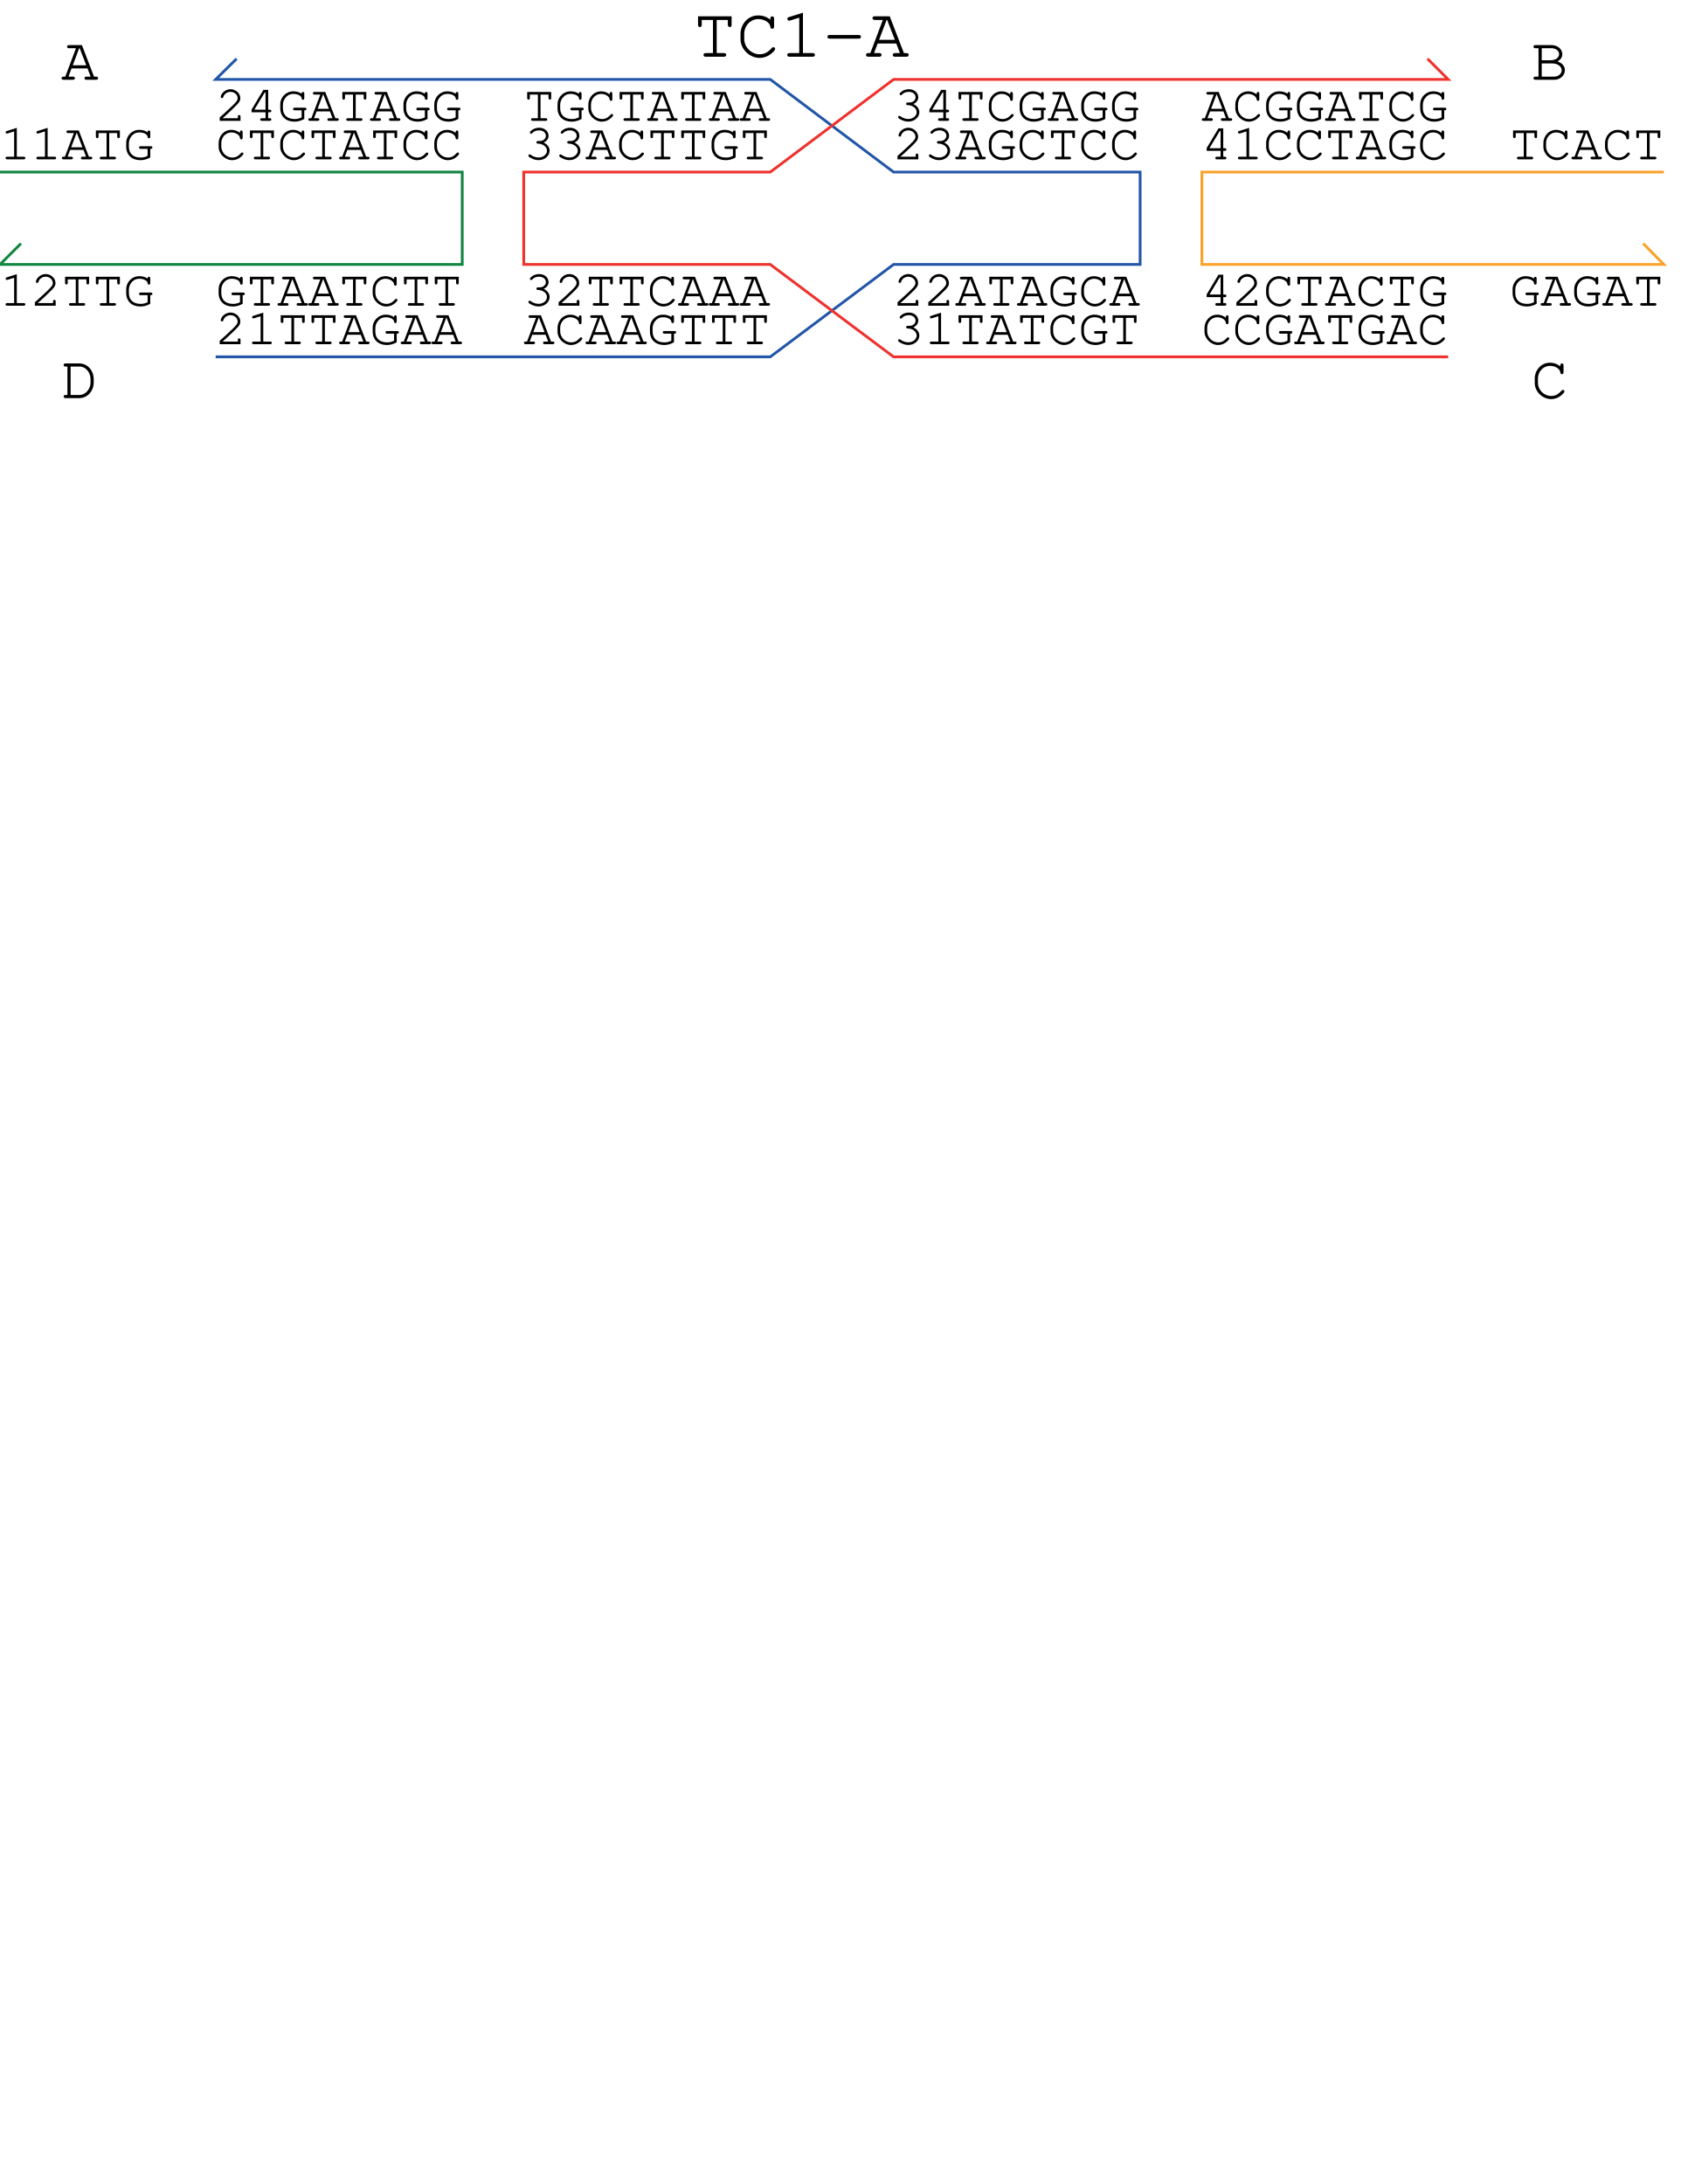
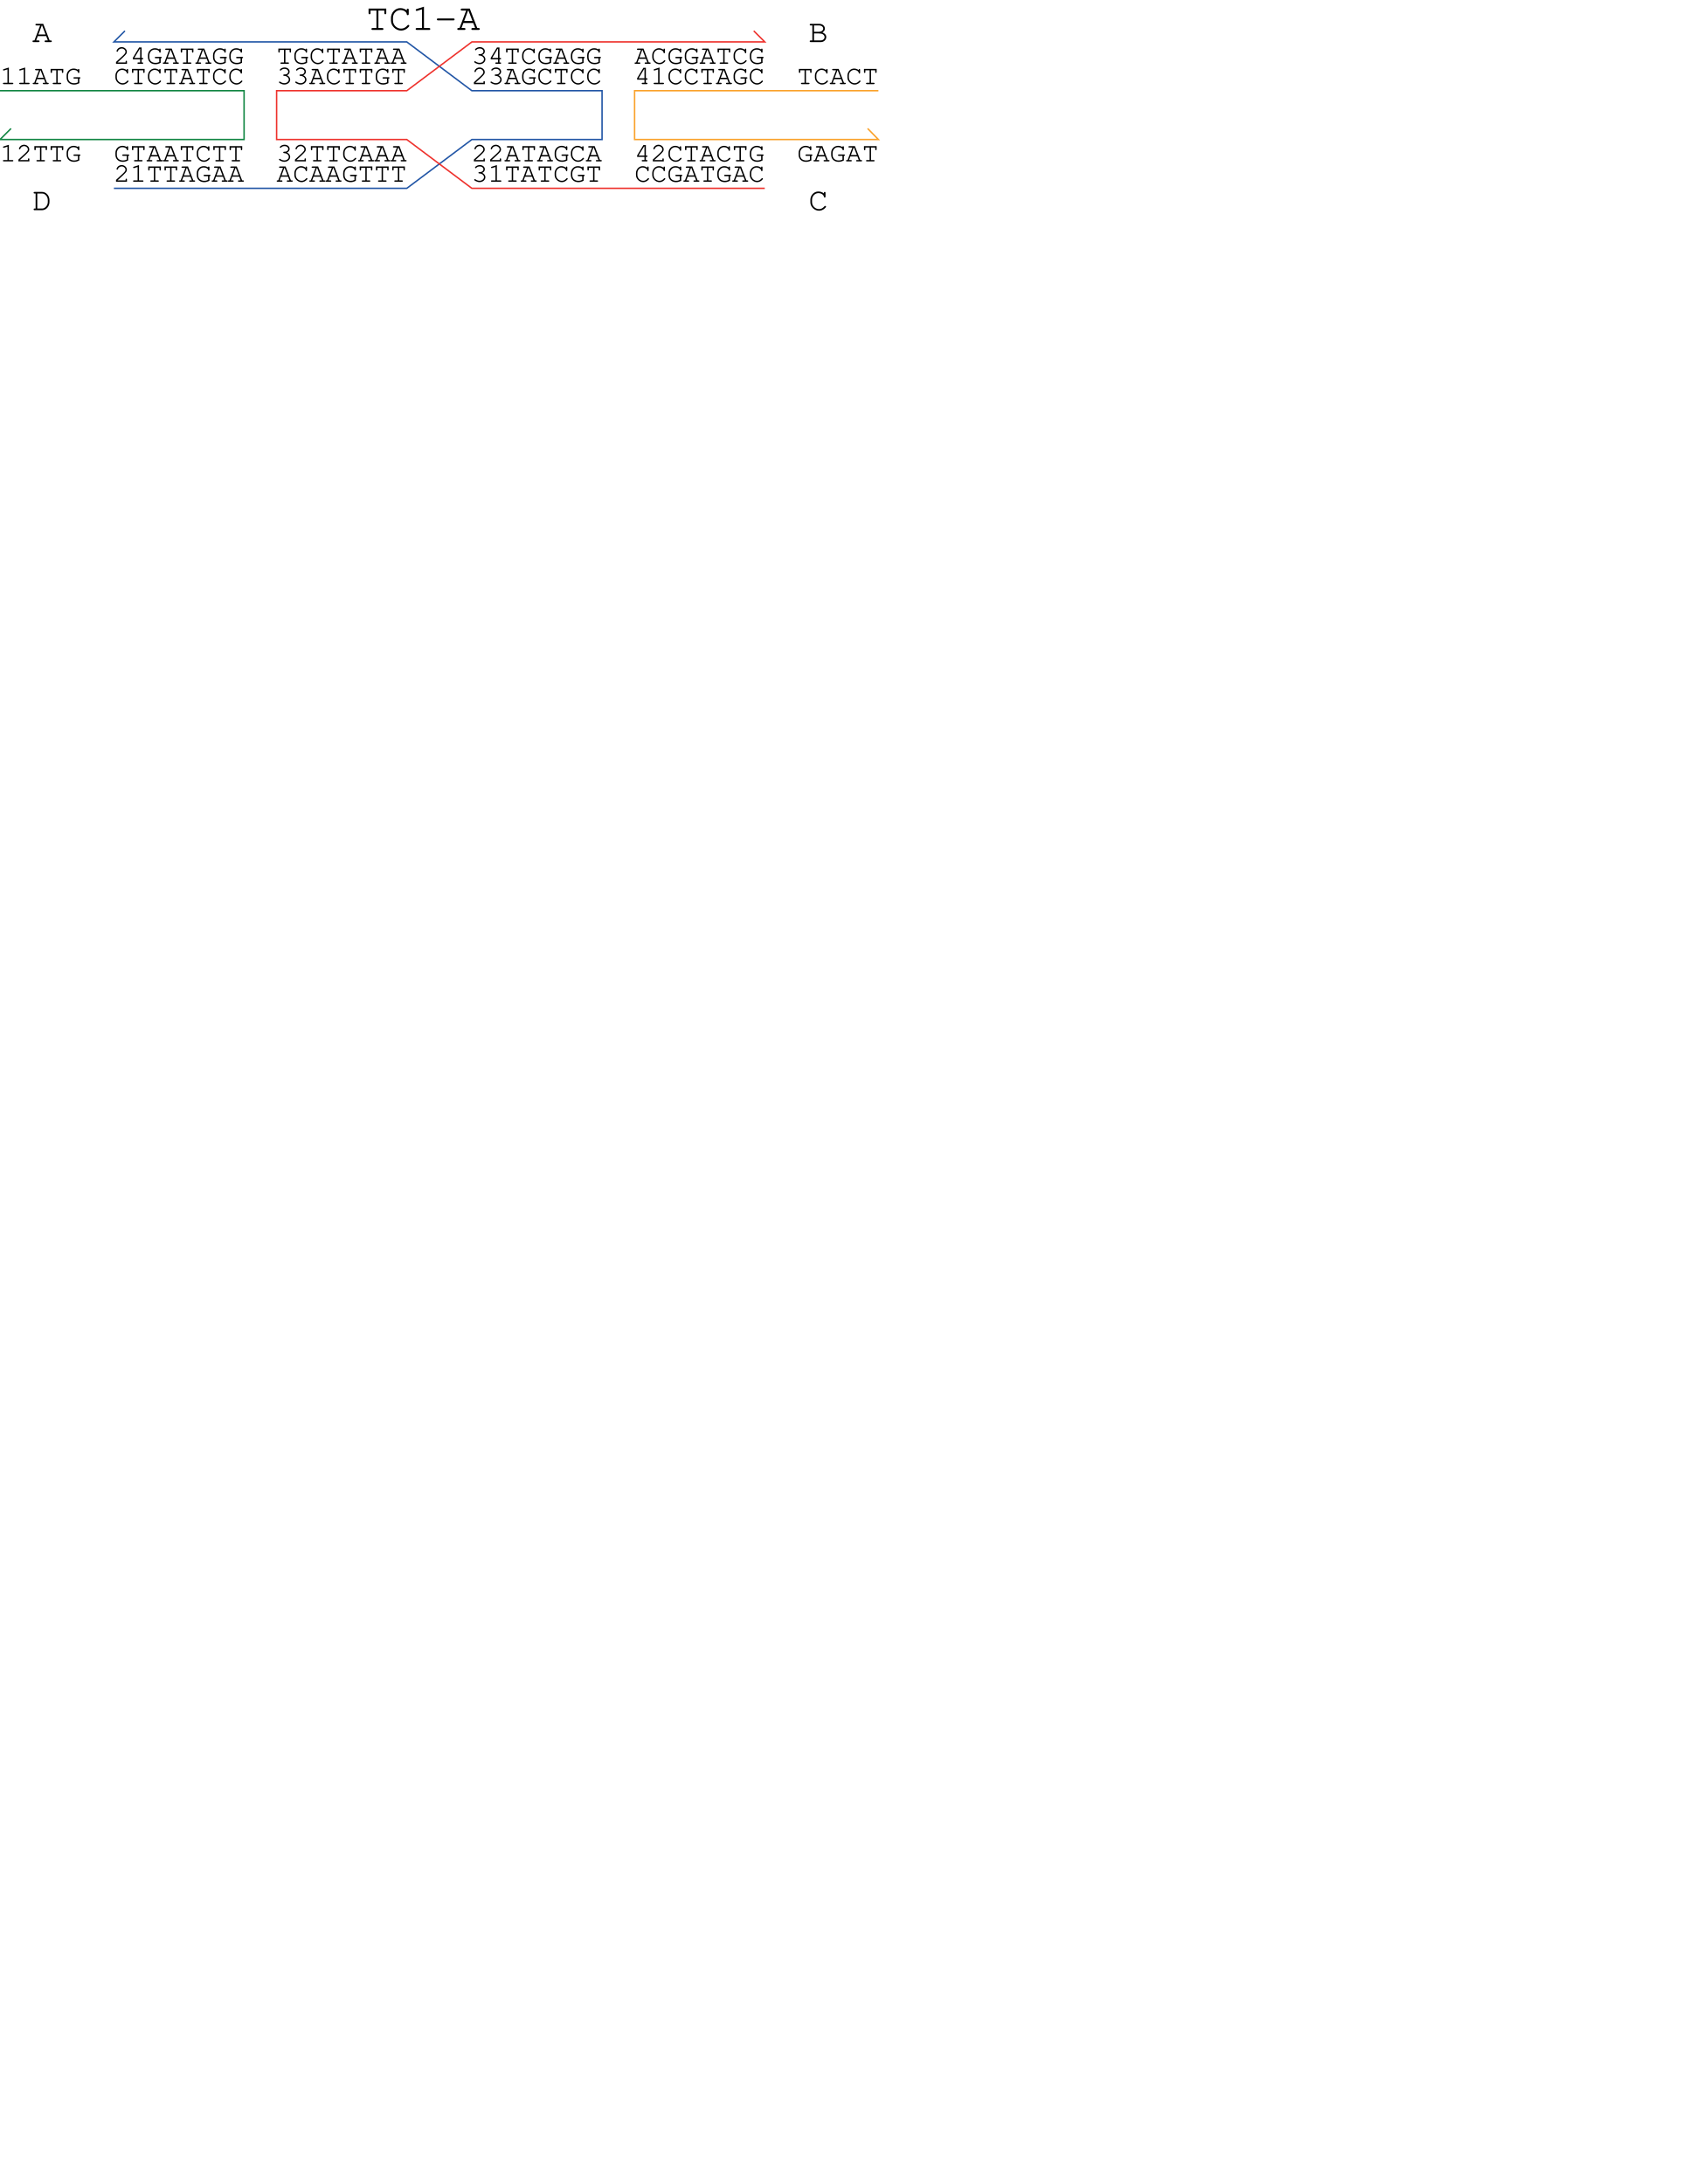
<svg xmlns="http://www.w3.org/2000/svg" version="1.1" id="Layer_1" x="0px" y="0px" viewBox="0 0 612 792" enable-background="new 0 0 612 792" xml:space="preserve">
  <g>
-     <polyline fill="none" stroke="#118642" stroke-miterlimit="10" points="0,62.4 167.6,62.4 167.6,95.9 0,95.9 7.6,88.3  " />
-     <polyline fill="none" stroke="#2256A6" stroke-miterlimit="10" points="78.2,129.4 279.3,129.4 324,95.9 413.4,95.9 413.4,62.4    324,62.4 279.3,28.8 78.2,28.8 85.8,21.3  " />
-     <polyline fill="none" stroke="#EE322D" stroke-miterlimit="10" points="525.1,129.4 324,129.4 279.3,95.9 189.9,95.9 189.9,62.4    279.3,62.4 324,28.8 525.1,28.8 517.6,21.3  " />
-     <polyline fill="none" stroke="#FAA22B" stroke-miterlimit="10" points="603.3,62.4 435.8,62.4 435.8,95.9 603.3,95.9 595.8,88.3     " />
-     <text transform="matrix(1 0 0 1 8.657672e-04 57.7893)" font-family="'Courier'" font-size="18.618">11ATG  CTCTATCC</text>
-     <text transform="matrix(1 0 0 1 8.657672e-04 110.8542)" font-family="'Courier'" font-size="18.618">12TTG  GTAATCTT</text>
-     <text transform="matrix(1 0 0 1 78.1942 124.8128)" font-family="'Courier'" font-size="18.618">21TTAGAA  ACAAGTTT</text>
-     <text transform="matrix(1 0 0 1 323.9596 110.8542)" font-family="'Courier'" font-size="18.618">22ATAGCA</text>
-     <text transform="matrix(1 0 0 1 323.9596 57.7893)" font-family="'Courier'" font-size="18.618">23AGCTCC</text>
-     <text transform="matrix(1 0 0 1 78.1942 43.8222)" font-family="'Courier'" font-size="18.618">24GATAGG  TGCTATAA</text>
-     <text transform="matrix(1 0 0 1 323.9596 124.8128)" font-family="'Courier'" font-size="18.618">31TATCGT  CCGATGAC</text>
-     <text transform="matrix(1 0 0 1 189.904 110.8542)" font-family="'Courier'" font-size="18.618">32TTCAAA</text>
-     <text transform="matrix(1 0 0 1 189.904 57.7893)" font-family="'Courier'" font-size="18.618">33ACTTGT</text>
-     <text transform="matrix(1 0 0 1 323.9596 43.8222)" font-family="'Courier'" font-size="18.618">34TCGAGG  ACGGATCG</text>
-     <text transform="matrix(1 0 0 1 435.6672 57.7893)" font-family="'Courier'" font-size="18.618">41CCTAGC  TCACT</text>
-     <text transform="matrix(1 0 0 1 435.6672 110.8542)" font-family="'Courier'" font-size="18.618">42CTACTG  GAGAT</text>
-     <text transform="matrix(1 0 0 1 22.2323 28.9287)" font-family="'Courier'" font-size="22.342">A</text>
-     <text transform="matrix(1 0 0 1 555.1951 28.9287)" font-family="'Courier'" font-size="22.342">B</text>
-     <text transform="matrix(1 0 0 1 555.1951 144.3724)" font-family="'Courier'" font-size="22.342">C</text>
-     <text transform="matrix(1 0 0 1 22.2323 144.3724)" font-family="'Courier'" font-size="22.342">D</text>
-     <text transform="matrix(1 0 0 1 251.3498 20.5784)" font-family="'Courier'" font-size="26.066">TC1-A</text>
+     <polyline fill="none" stroke="#118642" stroke-width="0.528" stroke-miterlimit="10" points="0,32.9 88.5,32.9 88.5,50.6 0,50.6    4,46.6  " />
+     <polyline fill="none" stroke="#2256A6" stroke-width="0.528" stroke-miterlimit="10" points="41.3,68.3 147.5,68.3 171.1,50.6    218.3,50.6 218.3,32.9 171.1,32.9 147.5,15.2 41.3,15.2 45.3,11.2  " />
+     <polyline fill="none" stroke="#EE322D" stroke-width="0.528" stroke-miterlimit="10" points="277.3,68.3 171.1,68.3 147.5,50.6    100.3,50.6 100.3,32.9 147.5,32.9 171.1,15.2 277.3,15.2 273.3,11.2  " />
+     <polyline fill="none" stroke="#FAA22B" stroke-width="0.528" stroke-miterlimit="10" points="318.5,32.9 230.1,32.9 230.1,50.6    318.5,50.6 314.6,46.6  " />
+     <text transform="matrix(1 0 0 1 1.998566e-04 30.5123)" font-family="'Courier'" font-size="9.831">11ATG  CTCTATCC</text>
+     <text transform="matrix(1 0 0 1 1.998566e-04 58.5304)" font-family="'Courier'" font-size="9.831">12TTG  GTAATCTT</text>
+     <text transform="matrix(1 0 0 1 41.2864 65.9005)" font-family="'Courier'" font-size="9.831">21TTAGAA  ACAAGTTT</text>
+     <text transform="matrix(1 0 0 1 171.0509 58.5304)" font-family="'Courier'" font-size="9.831">22ATAGCA</text>
+     <text transform="matrix(1 0 0 1 171.0509 30.5123)" font-family="'Courier'" font-size="9.831">23AGCTCC</text>
+     <text transform="matrix(1 0 0 1 41.2864 23.1377)" font-family="'Courier'" font-size="9.831">24GATAGG  TGCTATAA</text>
+     <text transform="matrix(1 0 0 1 171.0509 65.9005)" font-family="'Courier'" font-size="9.831">31TATCGT  CCGATGAC</text>
+     <text transform="matrix(1 0 0 1 100.2696 58.5304)" font-family="'Courier'" font-size="9.831">32TTCAAA</text>
+     <text transform="matrix(1 0 0 1 100.2696 30.5123)" font-family="'Courier'" font-size="9.831">33ACTTGT</text>
+     <text transform="matrix(1 0 0 1 171.0509 23.1377)" font-family="'Courier'" font-size="9.831">34TCGAGG  ACGGATCG</text>
+     <text transform="matrix(1 0 0 1 230.0322 30.5123)" font-family="'Courier'" font-size="9.831">41CCTAGC  TCACT</text>
+     <text transform="matrix(1 0 0 1 230.0322 58.5304)" font-family="'Courier'" font-size="9.831">42CTACTG  GAGAT</text>
+     <text transform="matrix(1 0 0 1 11.7388 15.2735)" font-family="'Courier'" font-size="11.797">A</text>
+     <text transform="matrix(1 0 0 1 293.1428 15.2735)" font-family="'Courier'" font-size="11.797">B</text>
+     <text transform="matrix(1 0 0 1 293.1428 76.2281)" font-family="'Courier'" font-size="11.797">C</text>
+     <text transform="matrix(1 0 0 1 11.7388 76.2281)" font-family="'Courier'" font-size="11.797">D</text>
+     <text transform="matrix(1 0 0 1 132.7129 10.8645)" font-family="'Courier'" font-size="13.763">TC1-A</text>
  </g>
</svg>
